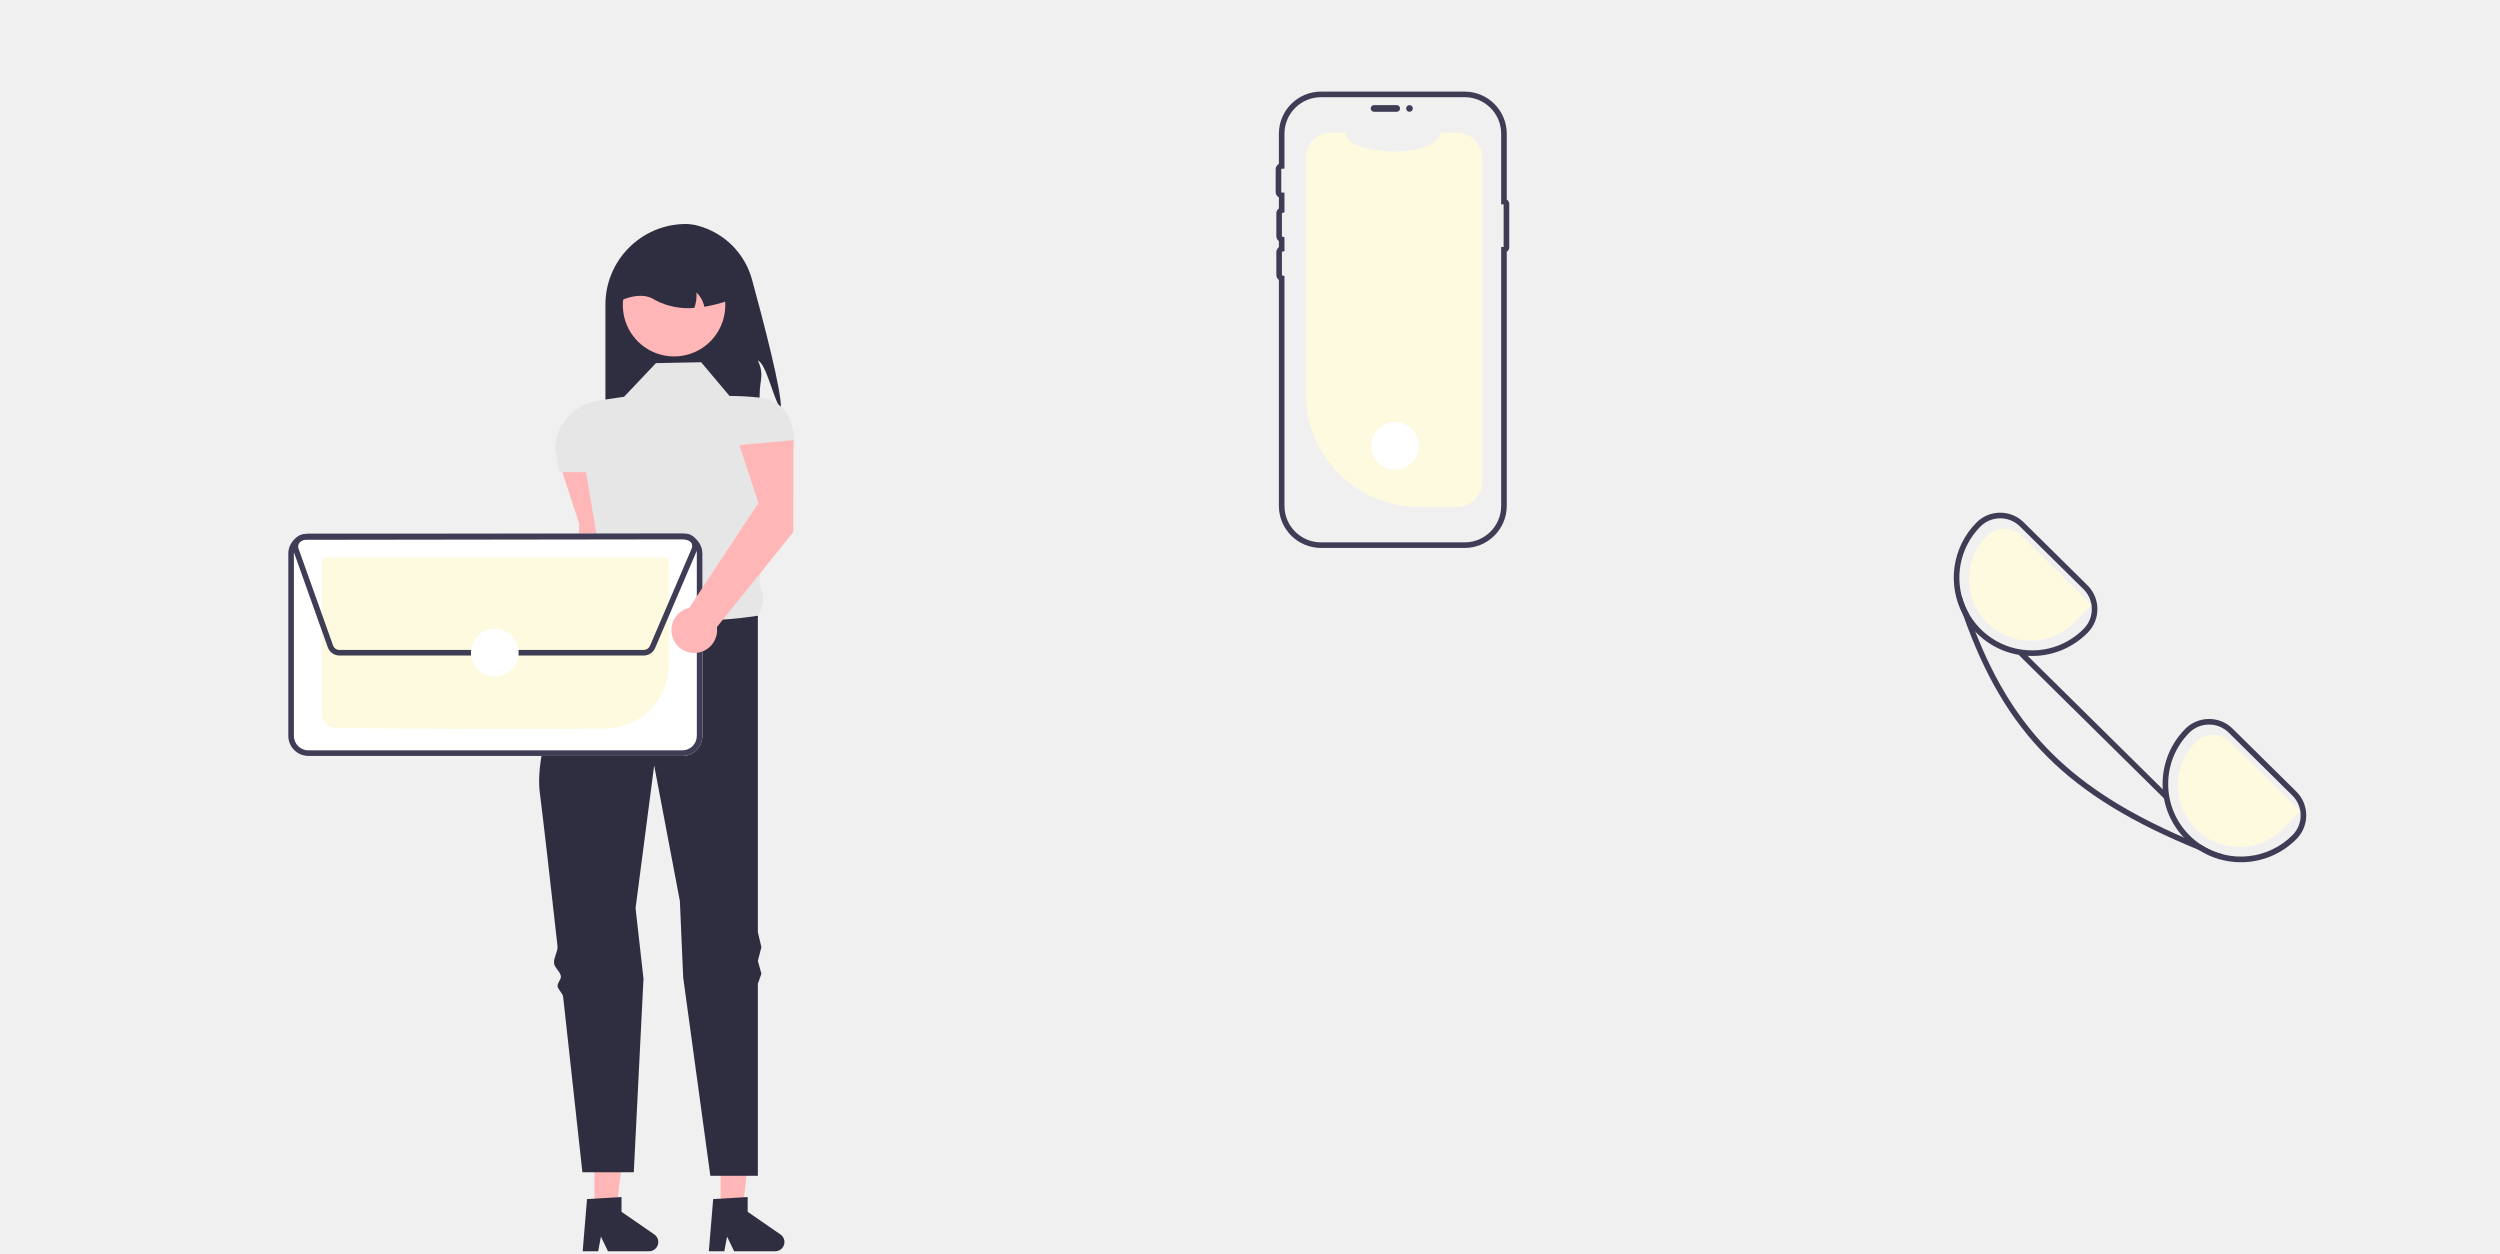
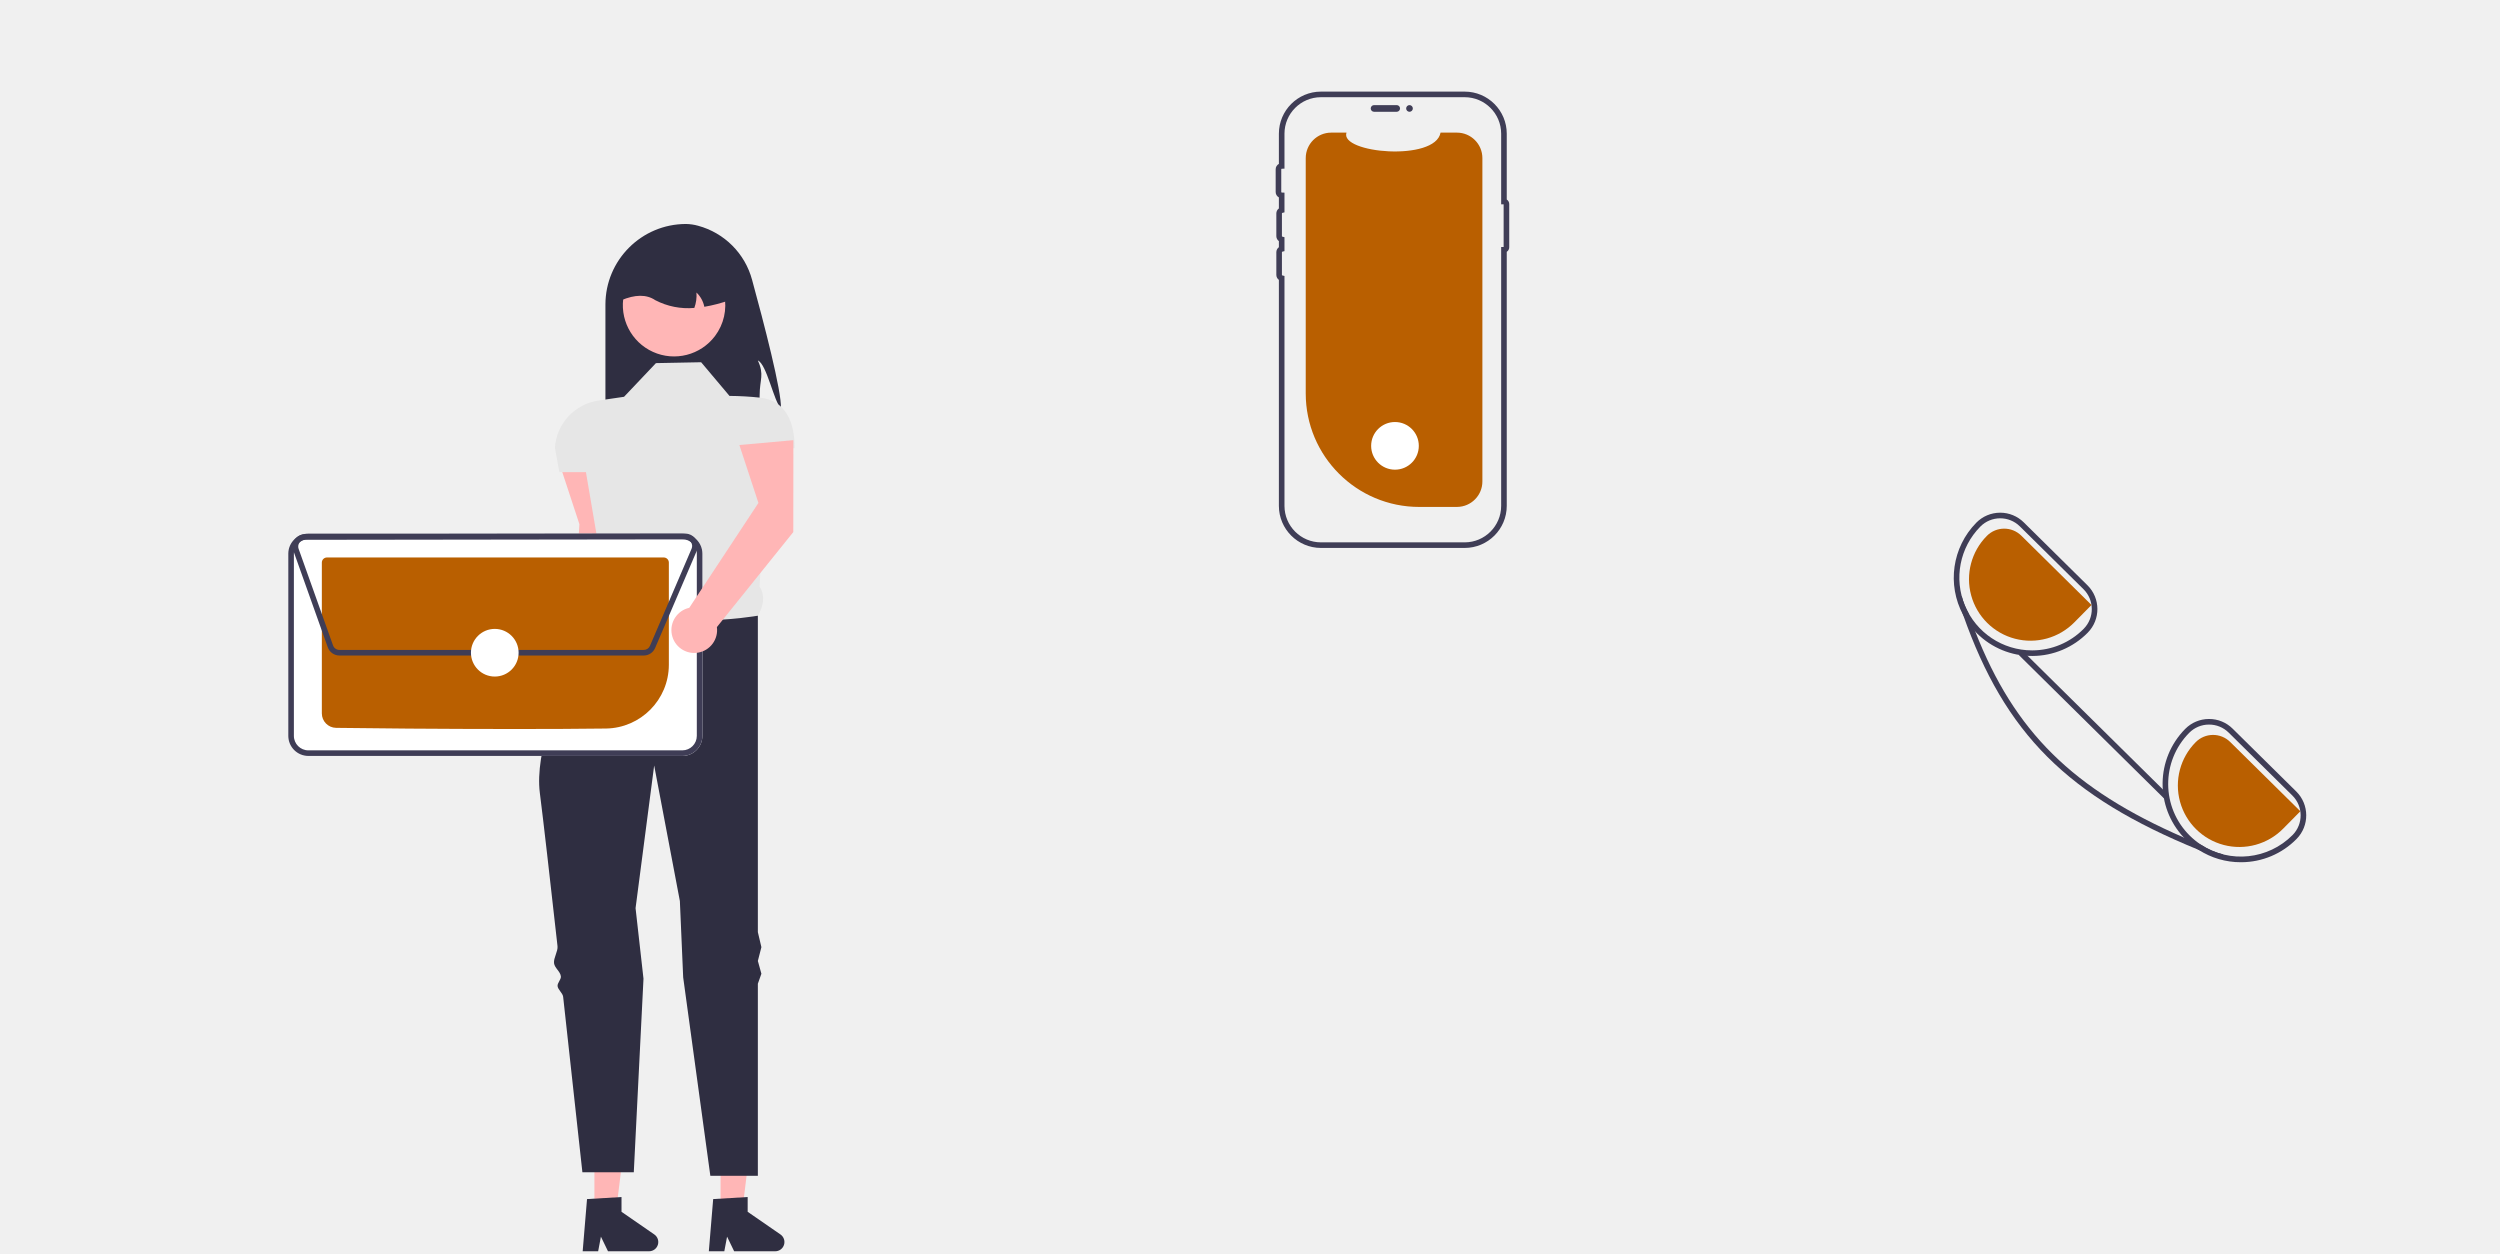
<svg xmlns="http://www.w3.org/2000/svg" data-name="Layer 1" width="894.249" height="448.282" viewBox="0 0 894.249 448.282">
  <path d="M447.37,674.141q-40.475,0-80.829-1.449c-38.44-1.381-78.19-2.808-115.136-23.299-25.845-14.333-48.735-37.329-66.194-66.504a223.77,223.77,0,0,1-25.369-63.604,261.476,261.476,0,0,1,.953-123.779,219.834,219.834,0,0,1,14.741-40.4c26.943-55.793,76.085-93.246,134.826-102.754a6.807,6.807,0,0,1,1.463-.031c.264.014.528.029.796.018l.346-.11a16.882,16.882,0,0,1,2.721-.698c90.594-13.487,186.365,13.802,276.952,78.914,70.042,50.351,162.868,77.464,283.781,82.889l1.717.09c33.66,1.934,66.218,15.811,94.16,40.133,27.579,24.006,48.287,56.034,59.884,92.624,1.426,4.461,2.733,9.104,3.884,13.801a26.039,26.039,0,0,1-6.941,24.69v.009l-.301.31c-.725.721-1.488,1.412-2.267,2.056l-.917.756c-7.727,6.365-13.83,11.394-21.135,15.299a64.983,64.983,0,0,1-15.419,5.821c-29.465,7.184-59.388,13.844-88.936,19.797-57.385,11.57-116.281,21.115-175.054,28.368A2269.141,2269.141,0,0,1,447.37,674.141Zm-136.232-419.845a3.507,3.507,0,0,0-.539.037c-58.192,9.419-106.869,46.504-133.544,101.745a217.624,217.624,0,0,0-14.595,40,259.188,259.188,0,0,0-.941,122.681,221.622,221.622,0,0,0,25.123,62.996c17.288,28.889,39.944,51.654,65.518,65.836,36.614,20.308,76.176,21.729,114.436,23.102a2266.314,2266.314,0,0,0,358.315-15.595c58.735-7.249,117.593-16.787,174.94-28.351,29.528-5.948,59.43-12.604,88.875-19.783a63.358,63.358,0,0,0,15.047-5.679c7.157-3.826,13.202-8.807,20.855-15.111l.917-.755c.67-.554,1.329-1.146,1.958-1.761l.181-.189c6.289-6.339,8.735-14.702,6.71-22.944v-.001c-1.139-4.646-2.432-9.24-3.844-13.655-23.69-74.746-84.974-127.569-152.496-131.447l-1.707-.09c-55.232-2.479-103.564-9.344-147.752-20.99-52.75-13.902-98.801-34.83-136.876-62.201-90.242-64.862-185.613-92.049-275.811-78.626a15.473,15.473,0,0,0-2.479.643l-.623.174a9.374,9.374,0,0,1-1.062-.013C311.537,254.307,311.335,254.296,311.138,254.296Z" transform="translate(-152.8755 -225.8589)" fill="#f0f0f0" />
  <path d="M432.202,371.915c-2.498-2.397-5.053-15.762-8.242-17.118,2.384,5.269.653,6.663.64,12.446a39.123,39.123,0,0,1-1.141,9.745H369.435V334.825a28.847,28.847,0,0,1,28.848-28.848,17.214,17.214,0,0,1,4.276.626A27.428,27.428,0,0,1,421.909,326.007C426.028,341.061,432.578,366.119,432.202,371.915Z" transform="translate(-152.8755 -225.8589)" fill="#2f2e41" />
  <path d="M372.605,423.782l.027-32.863L353.314,392.645l6.818,20.726-3.191,52.096a8.173,8.173,0,1,0,9.89,6.889Z" transform="translate(-152.8755 -225.8589)" fill="#ffb6b6" />
  <polygon points="257.746 432.76 265.55 432.759 269.263 402.657 257.744 402.657 257.746 432.76" fill="#ffb6b6" />
  <path d="M407.978,654.769l12.337-.736v5.286l11.729,8.101a3.302,3.302,0,0,1-1.876,6.019H415.481L412.949,668.209l-.988,5.228h-5.538Z" transform="translate(-152.8755 -225.8589)" fill="#2f2e41" />
  <polygon points="212.62 432.76 220.425 432.759 224.137 402.657 212.619 402.657 212.62 432.76" fill="#ffb6b6" />
  <path d="M362.853,654.769l12.337-.736v5.286l11.729,8.101a3.302,3.302,0,0,1-1.876,6.019H370.355l-2.532-5.228-.988,5.228H361.297Z" transform="translate(-152.8755 -225.8589)" fill="#2f2e41" />
  <path d="M403.672,355.43l-16.167.317-11.412,12.046-9.149,1.342a18.266,18.266,0,0,0-15.577,16.897v0l1.585,8.706h9.51l5.502,32.303c-2.139,5.451-2.285,9.754,2.107,11.444l13.631,25.678L423.96,446.094c2.042-3.51,2.696-7.036.609-10.464l2.878-49.45h9.677v0c0-9.249-3.128-17.046-12.32-18.075a108.654,108.654,0,0,0-10.989-.629Z" transform="translate(-152.8755 -225.8589)" fill="#e6e6e6" />
  <path d="M423.96,446.094s-39.309,6.974-53.891-7.608c0,0-1.48,2.513-3.711,6.682-.642,1.199-1.881,2.011-2.629,3.463-.68,1.32-2.429,2.942-3.17,4.439-.596,1.204.36,2.777-.26,4.078-7.468,15.664-16.193,37.759-14.322,52.348,1.206,9.409,3.698,31.302,6.322,54.816.205,1.837-1.455,4.197-1.249,6.049.194,1.746,2.255,2.984,2.45,4.734.129,1.162-1.31,2.348-1.181,3.508.141,1.273,1.85,2.522,1.991,3.79,3.594,32.468,6.886,62.781,6.886,62.781h18.386l3.469-69.232-2.835-25.236,6.657-51.038,9.193,48.502,1.183,27.297,9.715,70.975H423.96v-68.708l1.268-3.569-1.268-4.578,1.268-4.932-1.268-5.372Z" transform="translate(-152.8755 -225.8589)" fill="#2f2e41" />
  <path d="M408.634,346.055a18.326,18.326,0,1,1,3.175-15.314c.053.22.097.438.14.665A18.301,18.301,0,0,1,408.634,346.055Z" transform="translate(-152.8755 -225.8589)" fill="#ffb6b6" />
  <path d="M404.813,335.598a9.633,9.633,0,0,0-2.815-5.104,13.142,13.142,0,0,1-.761,5.51,25.395,25.395,0,0,1-13.955-2.764c-3.233-2.194-7.348-2.004-12.141,0a17.75,17.75,0,0,1,17.752-17.752h3.17a17.756,17.756,0,0,1,17.752,17.752A52.852,52.852,0,0,1,404.813,335.598Z" transform="translate(-152.8755 -225.8589)" fill="#2f2e41" />
  <circle cx="113.249" cy="285" r="51" fill="#f0f0f0" />
  <circle cx="438.249" cy="51" r="51" fill="#f0f0f0" />
  <circle cx="843.249" cy="293" r="51" fill="#f0f0f0" />
-   <path d="M683.125,282.421V398.067A9.119,9.119,0,0,1,674.101,407.186a.802.802,0,0,1-.1.004H660.541a40.606,40.606,0,0,1-40.606-40.606v-84.163a9.123,9.123,0,0,1,9.123-9.123l5.454,0c-2.527,7.371,31.765,10.474,33.648,0l5.841,0A9.123,9.123,0,0,1,683.125,282.421Z" transform="translate(-152.8755 -225.8589)" fill="#fefae0" />
+   <path d="M683.125,282.421V398.067A9.119,9.119,0,0,1,674.101,407.186a.802.802,0,0,1-.1.004H660.541a40.606,40.606,0,0,1-40.606-40.606v-84.163a9.123,9.123,0,0,1,9.123-9.123l5.454,0c-2.527,7.371,31.765,10.474,33.648,0l5.841,0A9.123,9.123,0,0,1,683.125,282.421Z" transform="translate(-152.8755 -225.8589)" fill="#b95f00" />
  <path d="M643.182,264.65a1.197,1.197,0,0,1,1.196-1.196h8.13a1.196,1.196,0,0,1,0,2.391h-8.13A1.197,1.197,0,0,1,643.182,264.65Z" transform="translate(-152.8755 -225.8589)" fill="#3f3d56" />
  <path d="M676.794,421.859h-51.416a15.063,15.063,0,0,1-15.046-15.046V325.972a2.187,2.187,0,0,1-.911-1.779v-8.13a2.186,2.186,0,0,1,.911-1.778v-2.182a2.186,2.186,0,0,1-.911-1.778v-8.131a2.186,2.186,0,0,1,.911-1.778v-3.944a2.184,2.184,0,0,1-1.15-1.93v-8.13a2.184,2.184,0,0,1,1.15-1.93V273.674A15.063,15.063,0,0,1,625.378,258.628h51.416a15.063,15.063,0,0,1,15.046,15.046V297.23a1.886,1.886,0,0,1,.886,1.598v15.503a1.887,1.887,0,0,1-.886,1.599V406.813A15.063,15.063,0,0,1,676.794,421.859ZM625.378,260.628a13.061,13.061,0,0,0-13.046,13.046v12.508l-.962.037a.195.195,0,0,0-.188.192V294.541a.196.196,0,0,0,.188.192l.962.037v7.049l-.761.188a.197.197,0,0,0-.15.187v8.131a.197.197,0,0,0,.15.187l.761.188v4.991l-.761.188a.197.197,0,0,0-.15.187v8.13a.197.197,0,0,0,.15.187l.761.188V406.813a13.061,13.061,0,0,0,13.046,13.046h51.416a13.061,13.061,0,0,0,13.046-13.046V314.217h.886V298.942h-.886V273.674a13.061,13.061,0,0,0-13.046-13.046Z" transform="translate(-152.8755 -225.8589)" fill="#3f3d56" />
  <circle cx="504.176" cy="38.791" r="1.196" fill="#3f3d56" />
  <path d="M396.956,496.262H263.168a7.188,7.188,0,0,1-7.17-7.169v-65.189a7.188,7.188,0,0,1,7.169-7.17H396.955a7.188,7.188,0,0,1,7.17,7.169v65.189A7.188,7.188,0,0,1,396.956,496.262Z" transform="translate(-152.8755 -225.8589)" fill="#fff" />
  <path d="M396.956,496.262H263.168a7.188,7.188,0,0,1-7.17-7.169v-65.189a7.188,7.188,0,0,1,7.169-7.17H396.955a7.188,7.188,0,0,1,7.17,7.169v65.189A7.188,7.188,0,0,1,396.956,496.262ZM263.168,418.734a5.185,5.185,0,0,0-5.17,5.171v65.187a5.185,5.185,0,0,0,5.171,5.17H396.954a5.185,5.185,0,0,0,5.171-5.171v-65.187a5.185,5.185,0,0,0-5.171-5.17Z" transform="translate(-152.8755 -225.8589)" fill="#3f3d56" />
-   <path d="M337.232,486.628c-26.386,0-53.899-.252-64.164-.416a5.176,5.176,0,0,1-5.07-5.155V427.095a1.83,1.83,0,0,1,1.823-1.828H390.297a1.829,1.829,0,0,1,1.827,1.823v36.612a22.842,22.842,0,0,1-22.457,22.752C360.1,486.579,348.771,486.628,337.232,486.628Z" transform="translate(-152.8755 -225.8589)" fill="#fefae0" />
+   <path d="M337.232,486.628c-26.386,0-53.899-.252-64.164-.416a5.176,5.176,0,0,1-5.07-5.155V427.095a1.83,1.83,0,0,1,1.823-1.828H390.297a1.829,1.829,0,0,1,1.827,1.823v36.612a22.842,22.842,0,0,1-22.457,22.752C360.1,486.579,348.771,486.628,337.232,486.628Z" transform="translate(-152.8755 -225.8589)" fill="#b95f00" />
  <path d="M383.146,460.339H274.287a4.438,4.438,0,0,1-4.164-2.936l-12.321-34.566a4.423,4.423,0,0,1,4.158-5.907l136.072-.189a4.423,4.423,0,0,1,4.359,5.198l.105.044-.391.912-.004.009-14.895,34.755A4.41,4.41,0,0,1,383.146,460.339Zm14.892-41.598-136.075.189a2.423,2.423,0,0,0-2.278,3.235l12.321,34.565a2.433,2.433,0,0,0,2.282,1.608H383.146a2.413,2.413,0,0,0,2.222-1.467l14.896-34.756.732.314-.732-.314a2.421,2.421,0,0,0-2.226-3.375Z" transform="translate(-152.8755 -225.8589)" fill="#3f3d56" />
  <circle cx="176.983" cy="233.48" r="8.524" fill="#fff" />
  <circle cx="498.983" cy="159.48" r="8.524" fill="#fff" />
  <path d="M974.255,508.979l-22.77-22.48a11.884,11.884,0,0,0-8.43-3.46h-.08a11.914,11.914,0,0,0-8.46,3.56,27.991,27.991,0,0,0-.49,38.84c.24.26.49.51.74.76a27.248,27.248,0,0,0,4.56,3.65,27.676,27.676,0,0,0,15.11,4.43h.17a27.826,27.826,0,0,0,19.75-8.32,12.023,12.023,0,0,0-.1-16.98Zm-1.32,15.57a26.092,26.092,0,0,1-32.76,3.48,26.786,26.786,0,0,1-4.01-3.25,26.002,26.002,0,0,1-.23-36.77,9.913,9.913,0,0,1,7.06-2.97h.06a9.911,9.911,0,0,1,7.02,2.88l22.77,22.49a10.007,10.007,0,0,1,.09,14.14Z" transform="translate(-152.8755 -225.8589)" fill="#3f3d56" />
  <path d="M899.545,435.199l-22.77-22.49a11.926,11.926,0,0,0-8.43-3.46h-.07a11.947,11.947,0,0,0-8.47,3.57,28.077,28.077,0,0,0-4.72,33l.01.01a27.562,27.562,0,0,0,4.33,5.93c.19.22.41.44.63.66a27.835,27.835,0,0,0,19.67,8.08h.18a27.854,27.854,0,0,0,19.75-8.33,11.999,11.999,0,0,0-.11-16.97Zm-1.32,15.57a25.855,25.855,0,0,1-18.33,7.73h-.17a26,26,0,0,1-18.49-44.27,10.008,10.008,0,0,1,14.14-.09l22.77,22.48A10.019,10.019,0,0,1,898.225,450.769Z" transform="translate(-152.8755 -225.8589)" fill="#3f3d56" />
-   <path d="M975.71,516.046l-25.103-24.794a8.727,8.727,0,0,0-12.327.076,22,22,0,1,0,31.305,30.919Z" transform="translate(-152.8755 -225.8589)" fill="#fefae0" />
-   <path d="M901.004,442.262l-25.103-24.794a8.727,8.727,0,0,0-12.327.076,22,22,0,1,0,31.305,30.919Z" transform="translate(-152.8755 -225.8589)" fill="#fefae0" />
+   <path d="M975.71,516.046l-25.103-24.794a8.727,8.727,0,0,0-12.327.076,22,22,0,1,0,31.305,30.919Z" transform="translate(-152.8755 -225.8589)" fill="#b95f00" />
+   <path d="M901.004,442.262l-25.103-24.794a8.727,8.727,0,0,0-12.327.076,22,22,0,1,0,31.305,30.919Z" transform="translate(-152.8755 -225.8589)" fill="#b95f00" />
  <path d="M948.125,531.489l-.6,1.58q-4.23-1.605-8.2-3.22c-46.88-19.13-69.26-41.52-84.23-84.02l-.01-.01q-1.065-3-2.07-6.14l1.58-.51a25.542,25.542,0,0,0,2.3,5.78q1.23,3.495,2.53,6.81c14.07,35.87,34.82,56.37,74.6,73.68q3,1.305,6.15,2.59A26.087,26.087,0,0,0,948.125,531.489Z" transform="translate(-152.8755 -225.8589)" fill="#3f3d56" />
  <rect x="900.623" y="448.539" width="2.001" height="73" transform="translate(-229.9252 559.8239) rotate(-45.35527)" fill="#3f3d56" />
  <path d="M436.64,416.173l.027-32.863-19.318,1.726,6.818,20.726-24.747,37.514a8.173,8.173,0,1,0,9.89,6.889Z" transform="translate(-152.8755 -225.8589)" fill="#ffb6b6" />
</svg>
